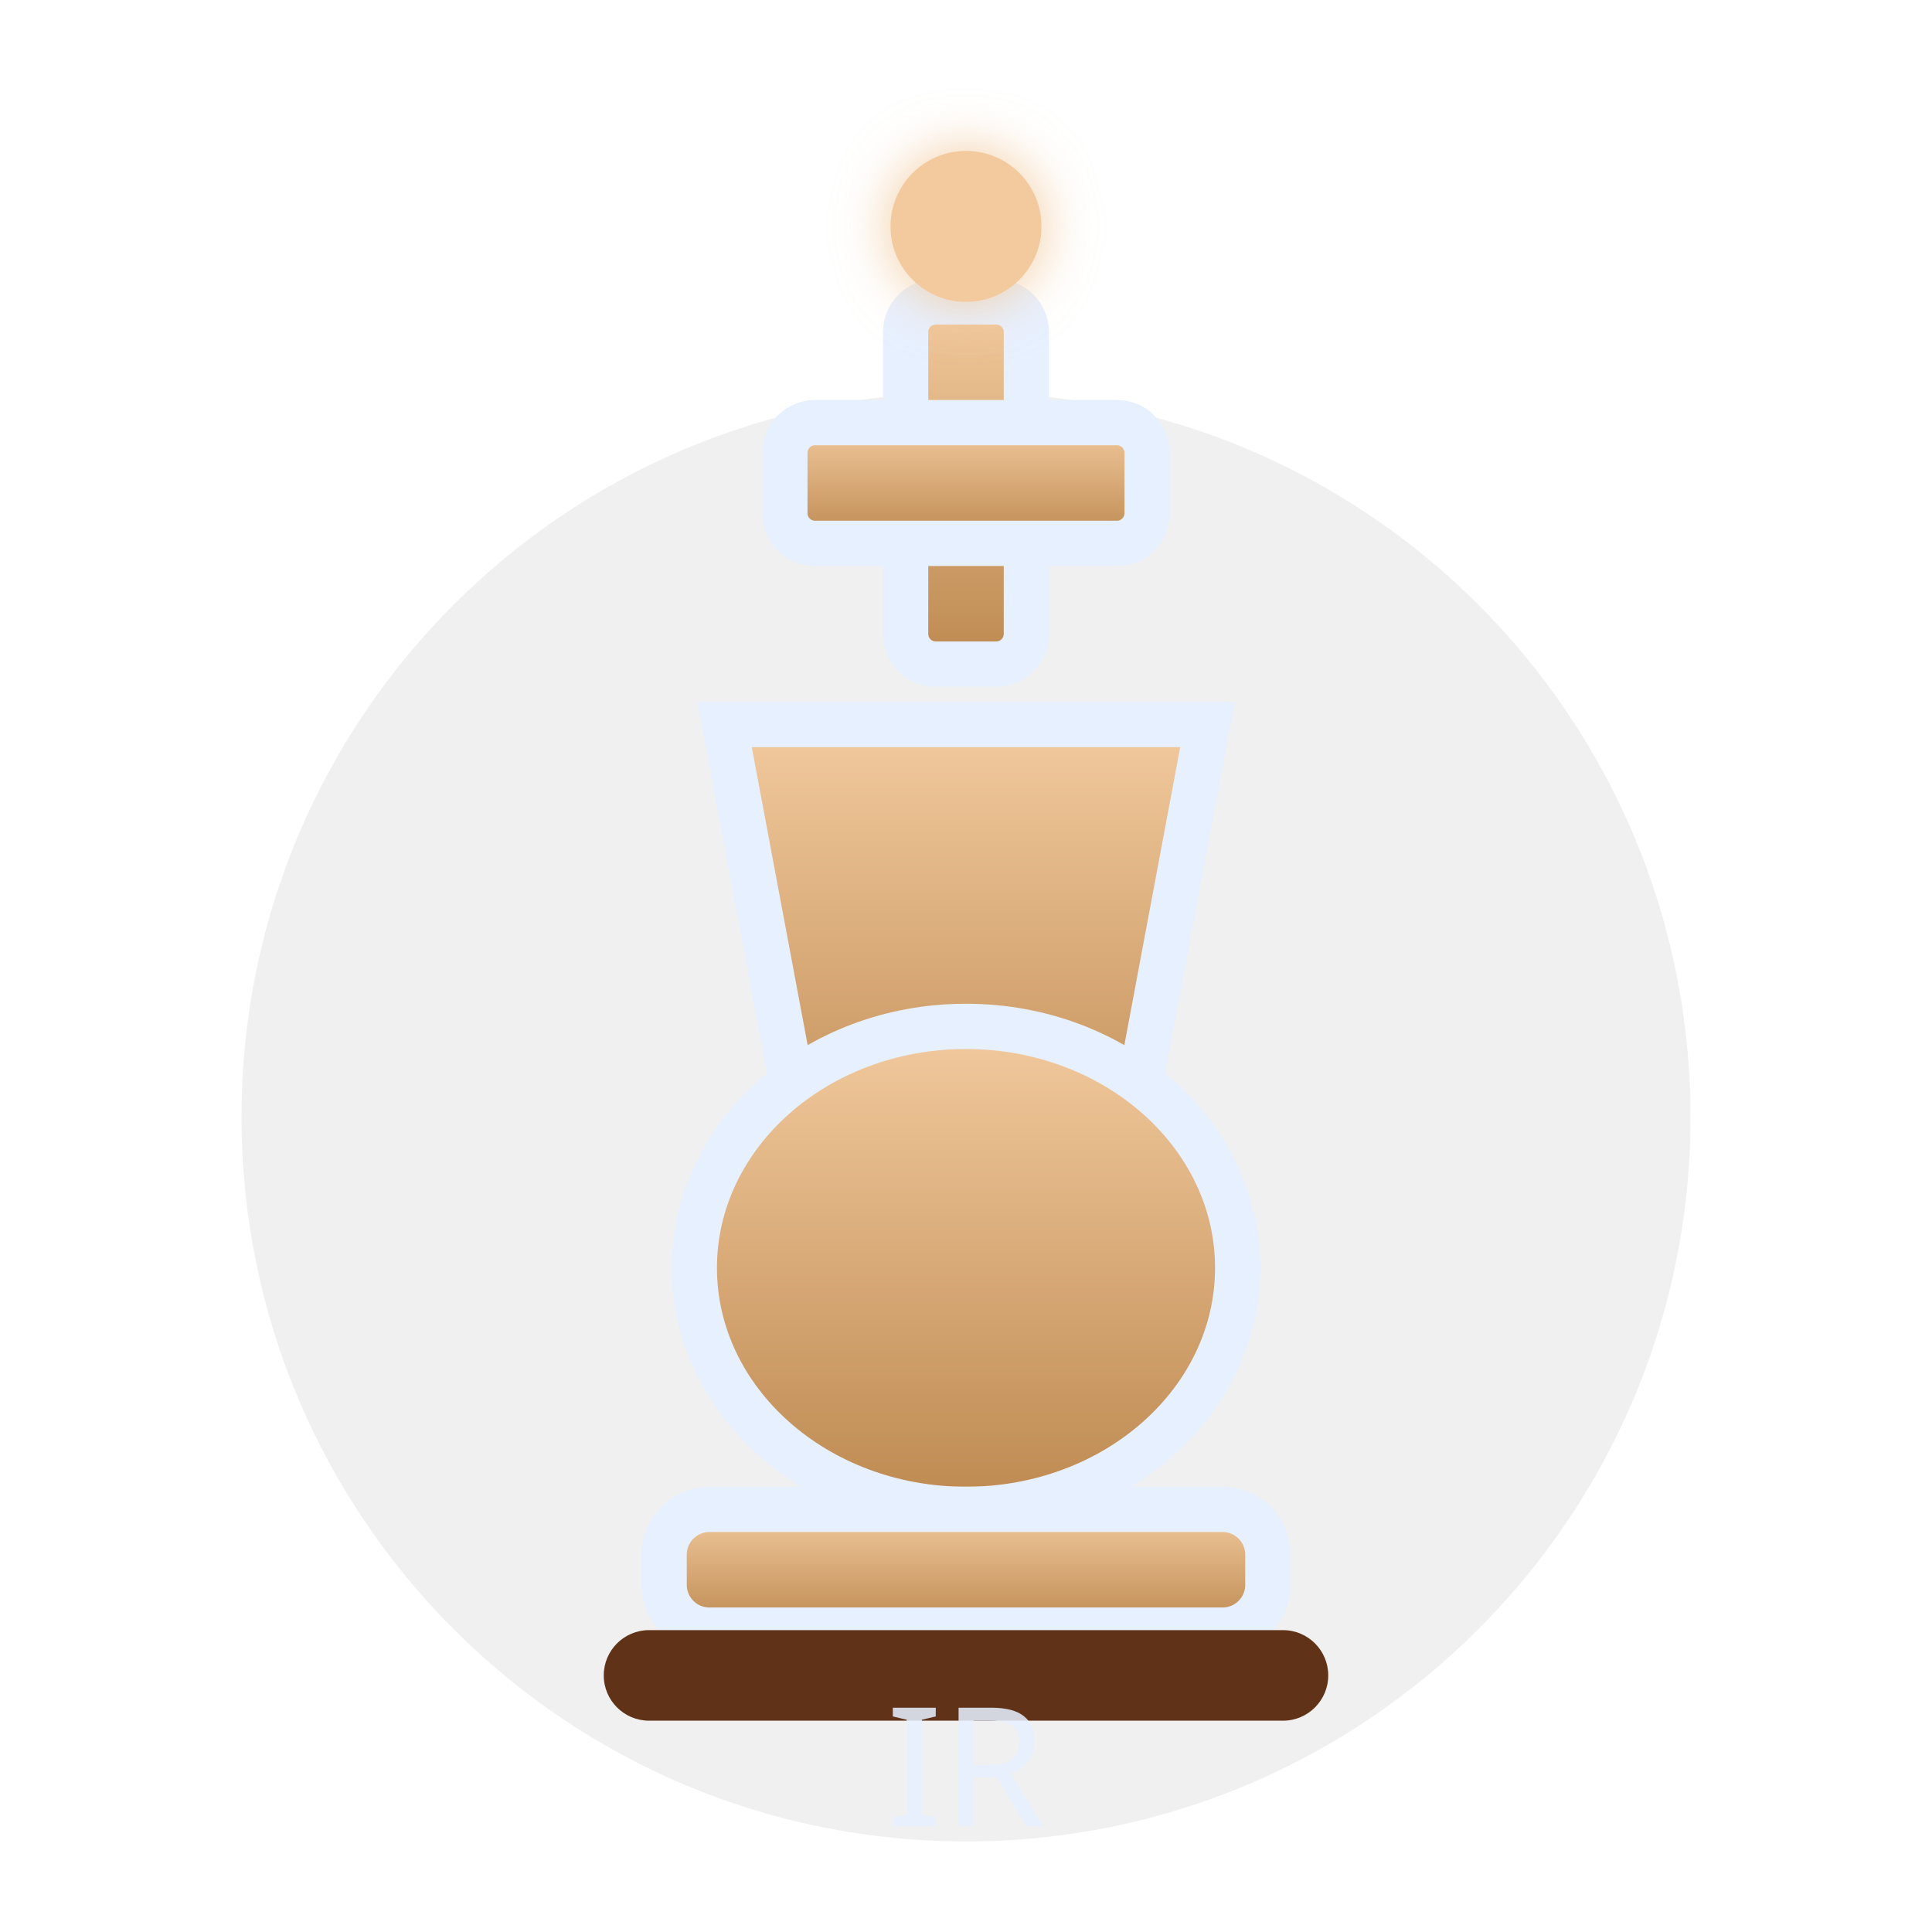
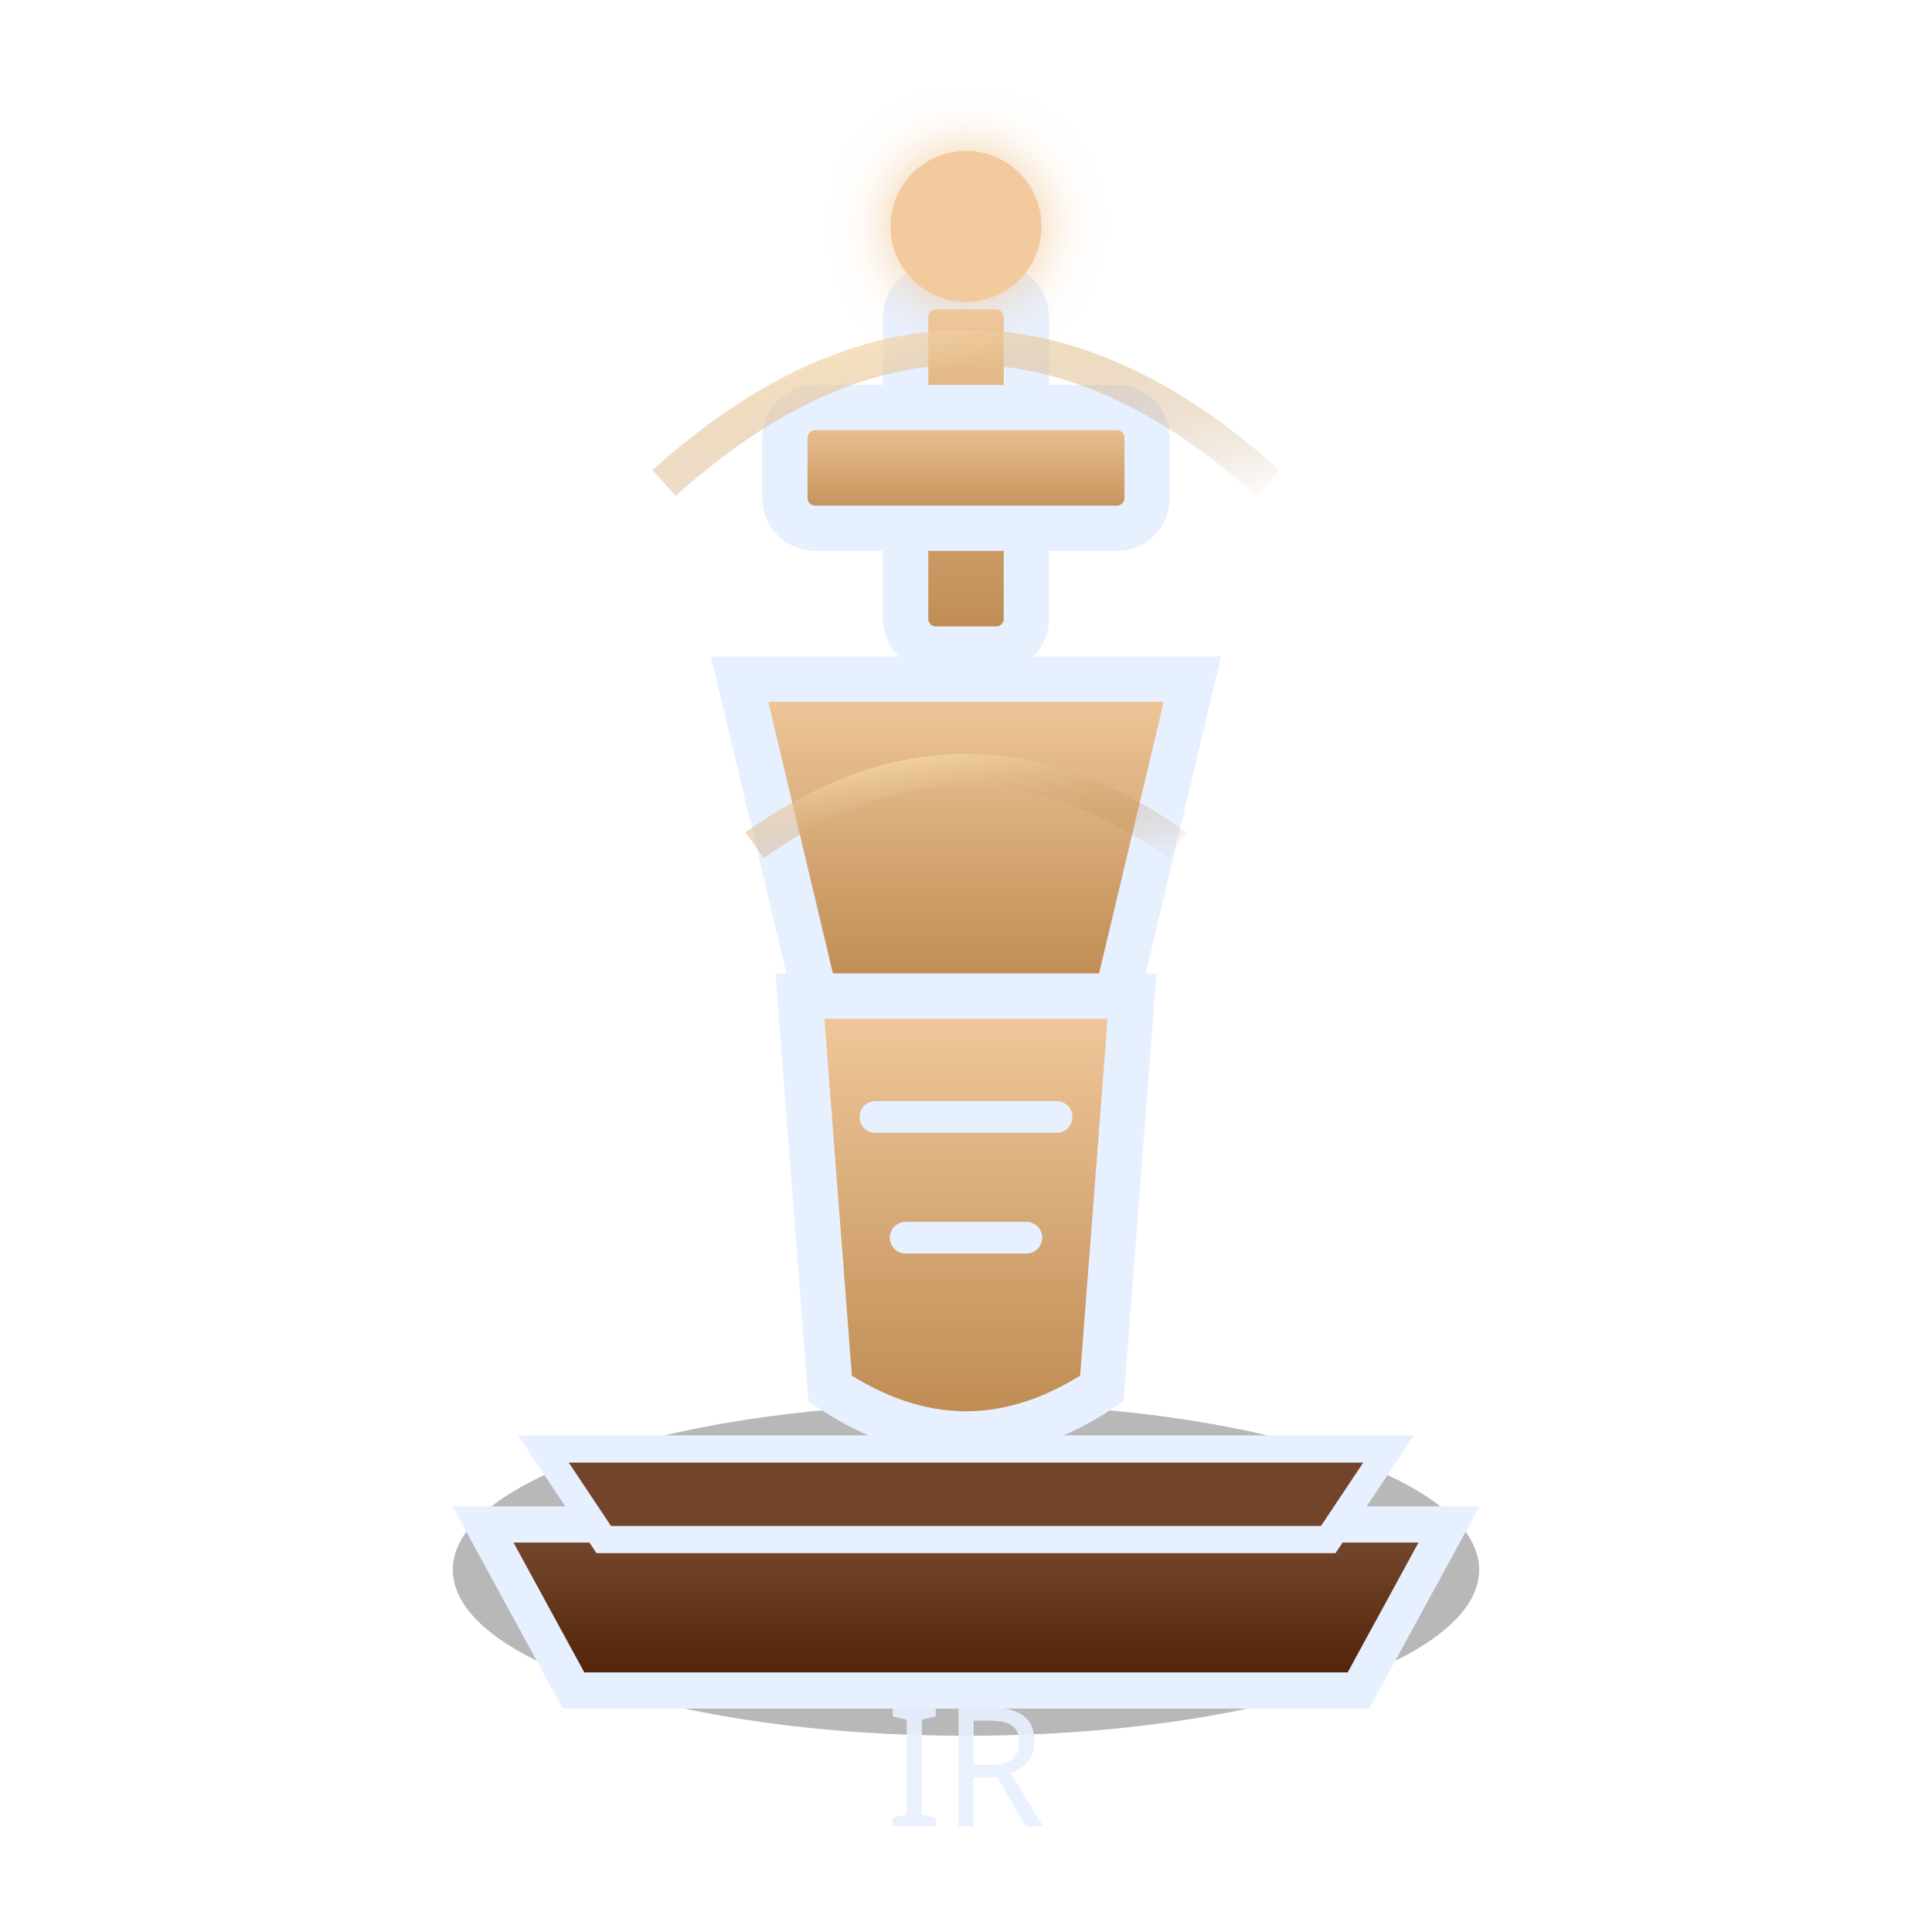
<svg xmlns="http://www.w3.org/2000/svg" viewBox="0 0 128 128">
  <defs>
+     <linearGradient id="pedestal" x1="0" x2="0" y1="0" y2="1">
+       <stop offset="0%" stop-color="#784b31" />
+       <stop offset="100%" stop-color="#4e2107" />
+     </linearGradient>
    <linearGradient id="mainFill" x1="0" x2="0" y1="0" y2="1">
      <stop offset="0%" stop-color="#f2ca9e" />
      <stop offset="100%" stop-color="#bd8950" />
+     </linearGradient>
+     <linearGradient id="armorEdge" x1="0" x2="1" y1="0" y2="1">
+       <stop offset="0%" stop-color="#ffe2b6" stop-opacity="0.8" />
+       <stop offset="100%" stop-color="#ab773e" stop-opacity="0.05" />
    </linearGradient>
    <filter id="glow" x="-50%" y="-50%" width="200%" height="200%">
      <feGaussianBlur stdDeviation="1.8" result="blur" />
      <feMerge>
        <feMergeNode in="blur" />
        <feMergeNode in="SourceGraphic" />
      </feMerge>
    </filter>
  </defs>
-   <circle cx="64" cy="74" r="48" fill="rgba(0,0,0,0.06)" />
+   <ellipse cx="64" cy="104" rx="34" ry="11" fill="rgba(0,0,0,0.28)" />
+   <path d="M32 101 H96 L90 112 H38 Z" fill="url(#pedestal)" stroke="#e7f0ff" stroke-width="2.4" />
+   <path d="M36 96 H92 L88 102 H40 Z" fill="#72452b" stroke="#e7f0ff" stroke-width="1.8" />
  <g fill="url(#mainFill)" stroke="#e7f0ff" stroke-width="3">
-     <rect x="60" y="20" width="8" height="24" rx="2" />
-     <rect x="52" y="28" width="24" height="8" rx="2" />
-     <path d="M48 48 H80 L74 80 H54 Z" />
-     <ellipse cx="64" cy="84" rx="18" ry="16" />
-     <rect x="44" y="100" width="40" height="8" rx="3" />
+     <rect x="60" y="19" width="8" height="24" rx="2" />
+     <rect x="52" y="27" width="24" height="8" rx="2" />
+     <path d="M49 45 H79 L74 66 H54 Z" />
+     <path d="M53 66 H75 L73 92 Q64 98 55 92 Z" />
+     <path d="M58 74 H70 M60 82 H68" stroke-width="2.1" stroke-linecap="round" fill="none" />
  </g>
-   <rect x="40" y="108" width="48" height="6" rx="3" fill="#603319" />
-   <text x="64" y="121" text-anchor="middle" font-size="11" font-family="Verdana,Segoe UI,sans-serif" fill="#e7f0ff" opacity="0.86">IR</text>
+   <path d="M44 32 Q64 14 84 32" stroke="url(#armorEdge)" stroke-width="2.3" fill="none" />
+   <path d="M50 56 Q64 46 78 56" stroke="url(#armorEdge)" stroke-width="2.1" fill="none" />
+   <text x="64" y="121" text-anchor="middle" font-size="11" font-family="Verdana,Segoe UI,sans-serif" fill="#e7f0ff" opacity="0.92">IR</text>
  <circle cx="64" cy="15" r="5" fill="#f2ca9e" filter="url(#glow)" />
</svg>
